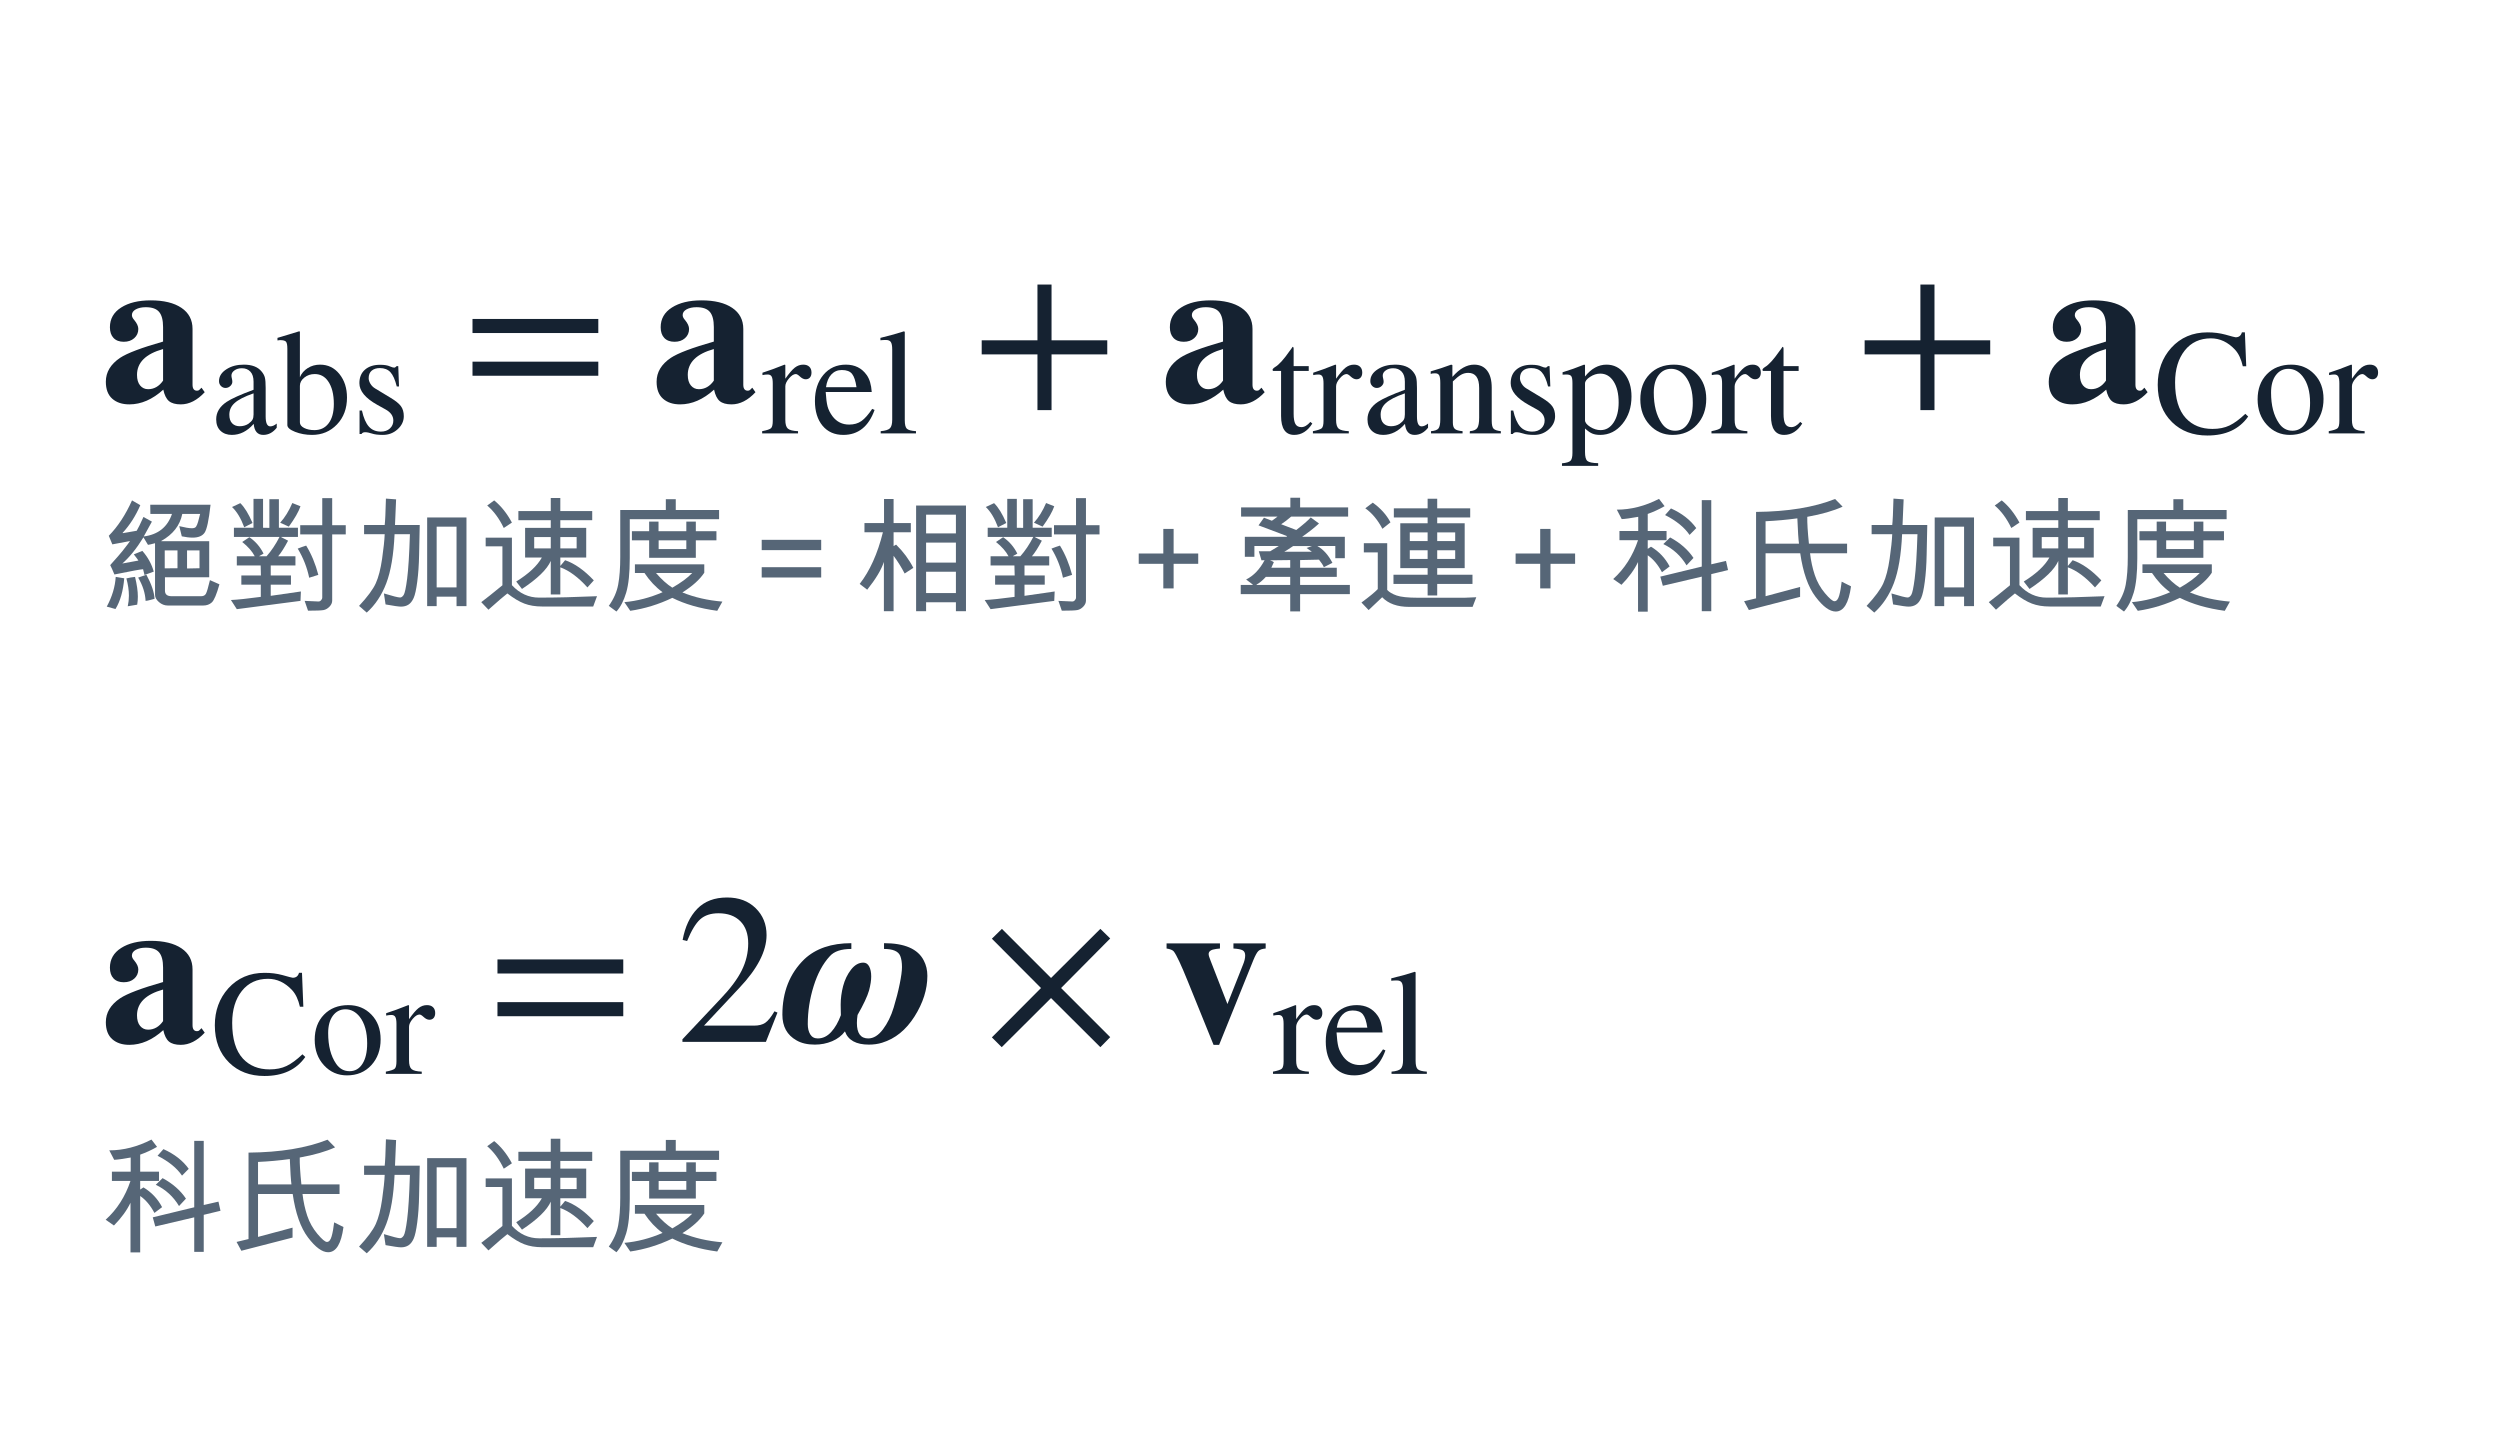
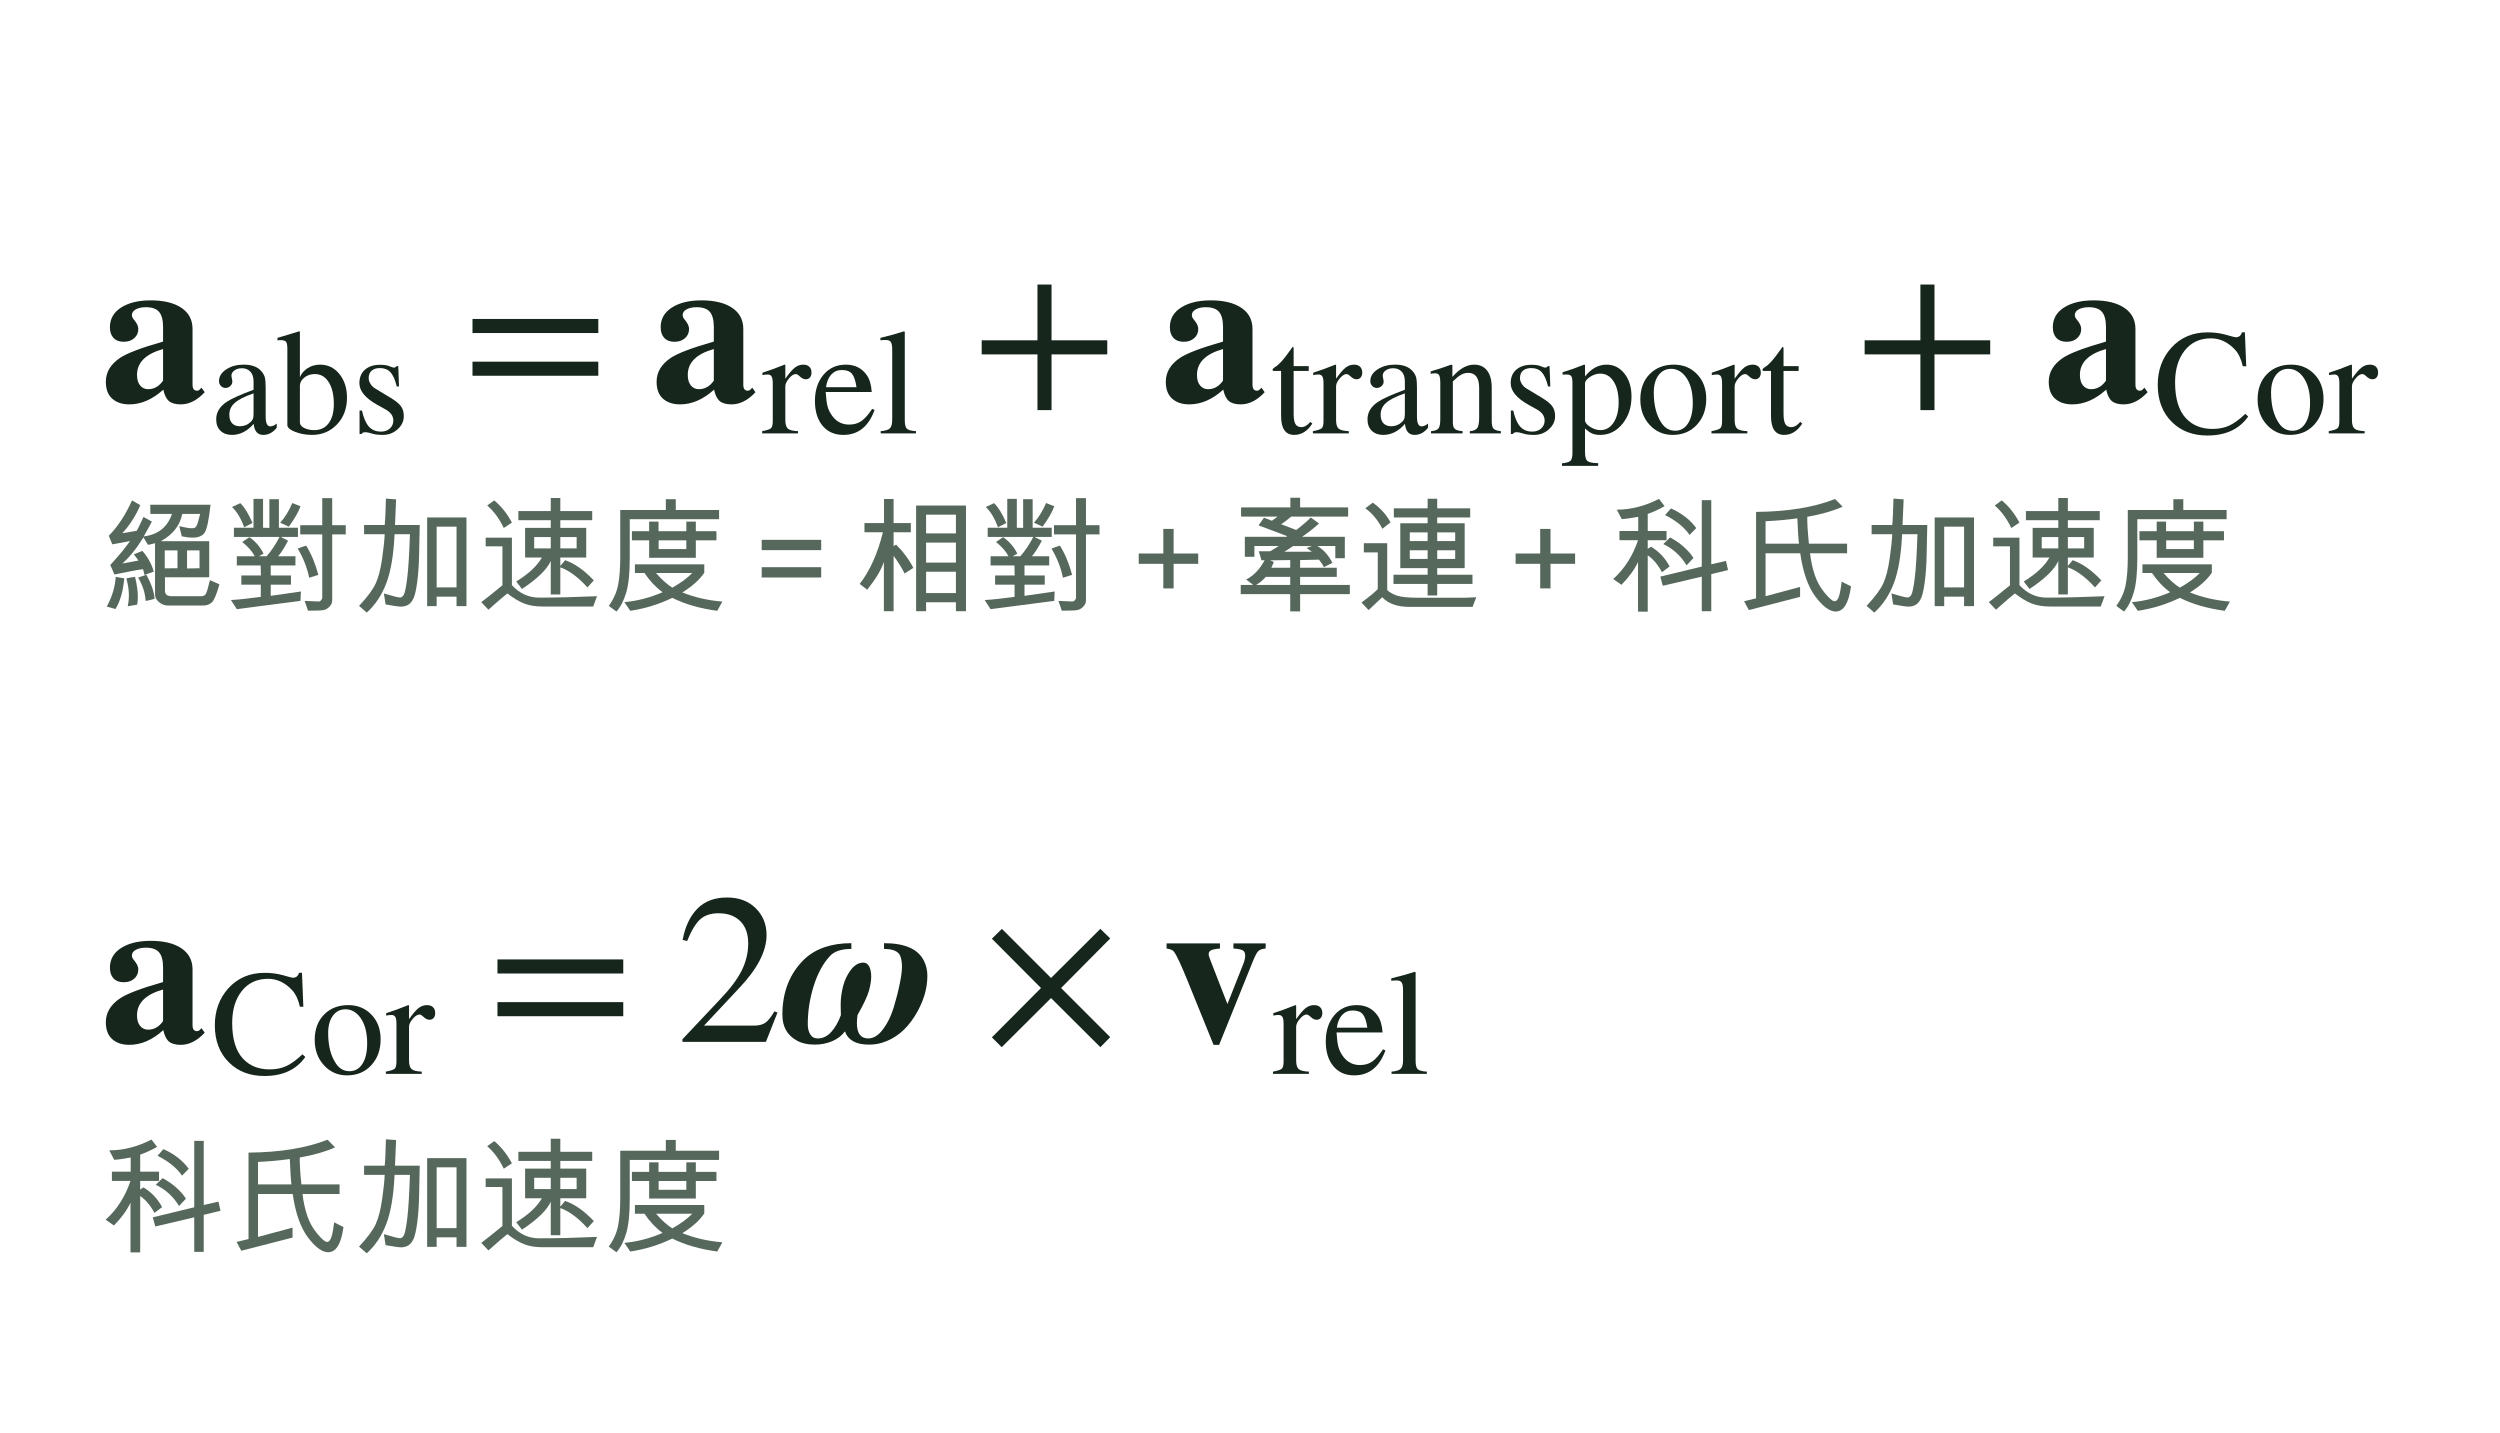
<svg xmlns="http://www.w3.org/2000/svg" xmlns:xlink="http://www.w3.org/1999/xlink" width="199pt" height="114pt" viewBox="0 0 199 114" version="1.1" role="img">
  <defs>
    <style type="text/css">*{stroke-linejoin: round; stroke-linecap: butt}</style>
  </defs>
  <g id="figure_1">
    <g id="patch_1">
      <path d="M 0 114  L 199 114  L 199 0  L 0 0  L 0 114  z " style="fill: none" />
    </g>
    <g id="text_1">
-       <g style="fill: #152231" transform="translate(8 32) scale(0.17 -0.17)">
+       <g style="fill: #16261C" transform="translate(8 32) scale(0.17 -0.17)">
        <defs>
          <path id="STIXGeneral-Bold-44" d="M 3027 410  L 3123 275  Q 2784 -90 2406 -90  Q 2170 -90 2051 9  Q 1933 109 1882 352  Q 1395 -90 864 -90  Q 544 -90 352 80  Q 160 250 160 589  Q 160 1018 589 1306  Q 909 1517 1875 1792  L 1875 2227  Q 1875 2541 1756 2681  Q 1638 2822 1357 2822  Q 1178 2822 1059 2758  Q 941 2694 941 2586  Q 941 2515 1011 2438  Q 1133 2291 1133 2170  Q 1133 2003 1011 1894  Q 890 1786 698 1786  Q 499 1786 390 1901  Q 282 2016 282 2221  Q 282 2598 618 2812  Q 954 3027 1504 3027  Q 2093 3027 2425 2803  Q 2758 2579 2758 2170  L 2758 499  Q 2758 320 2893 320  Q 2938 320 2963 346  L 3027 410  z M 1875 621  L 1875 1568  Q 1094 1350 1094 794  Q 1094 589 1187 477  Q 1280 365 1427 365  Q 1696 365 1875 621  z " transform="scale(0.015625)" />
          <path id="STIXGeneral-Regular-44" d="M 2829 422  L 2829 243  Q 2586 -64 2253 -64  Q 1888 -64 1843 403  L 1837 403  Q 1427 -64 909 -64  Q 608 -64 422 112  Q 237 288 237 602  Q 237 1050 685 1350  Q 992 1555 1837 1869  L 1837 2214  Q 1837 2502 1699 2646  Q 1562 2790 1338 2790  Q 1146 2790 1018 2697  Q 890 2605 890 2477  Q 890 2419 909 2348  Q 928 2278 928 2208  Q 928 2112 841 2029  Q 755 1946 634 1946  Q 525 1946 441 2029  Q 358 2112 358 2240  Q 358 2547 685 2752  Q 986 2944 1421 2944  Q 1939 2944 2176 2656  Q 2291 2522 2323 2384  Q 2355 2246 2355 1946  L 2355 723  Q 2355 301 2554 301  Q 2682 301 2829 422  z M 1837 813  L 1837 1715  Q 1248 1510 1018 1293  Q 800 1094 800 800  Q 800 557 921 432  Q 1043 307 1242 307  Q 1453 307 1613 410  Q 1747 506 1792 589  Q 1837 672 1837 813  z " transform="scale(0.015625)" />
          <path id="STIXGeneral-Regular-45" d="M 979 4358  L 979 2406  Q 1082 2650 1315 2797  Q 1549 2944 1843 2944  Q 2349 2944 2672 2541  Q 2995 2138 2995 1536  Q 2995 832 2566 384  Q 2138 -64 1498 -64  Q 1107 -64 774 67  Q 442 198 442 358  L 442 3622  Q 442 3859 384 3926  Q 326 3994 128 3994  Q 83 3994 19 3981  L 19 4090  L 211 4147  Q 864 4346 947 4371  L 979 4358  z M 979 2035  L 979 474  Q 979 326 1161 233  Q 1344 141 1600 141  Q 1978 141 2195 416  Q 2432 710 2432 1261  Q 2432 1888 2182 2240  Q 1971 2541 1613 2541  Q 1357 2541 1168 2390  Q 979 2240 979 2035  z " transform="scale(0.015625)" />
          <path id="STIXGeneral-Regular-56" d="M 998 1926  L 1664 1523  Q 1984 1331 2105 1164  Q 2227 998 2227 736  Q 2227 416 1961 176  Q 1696 -64 1331 -64  Q 1030 -64 864 -6  Q 691 51 570 51  Q 461 51 416 -26  L 333 -26  L 333 979  L 435 979  Q 538 512 730 294  Q 922 77 1248 77  Q 1485 77 1632 211  Q 1779 346 1779 550  Q 1779 845 1440 1030  L 1094 1222  Q 326 1651 326 2150  Q 326 2522 566 2730  Q 806 2938 1210 2938  Q 1491 2938 1638 2867  Q 1754 2816 1818 2816  Q 1862 2816 1920 2880  L 1990 2880  L 2022 2010  L 1926 2010  Q 1818 2445 1654 2621  Q 1491 2797 1203 2797  Q 986 2797 854 2688  Q 723 2579 723 2362  Q 723 2253 796 2128  Q 870 2003 998 1926  z " transform="scale(0.015625)" />
          <path id="STIXGeneral-Regular-20" d="M 4077 2048  L 307 2048  L 307 2470  L 4077 2470  L 4077 2048  z M 4077 768  L 307 768  L 307 1190  L 4077 1190  L 4077 768  z " transform="scale(0.015625)" />
          <path id="STIXGeneral-Regular-55" d="M 1024 2931  L 1024 2342  Q 1267 2688 1430 2816  Q 1594 2944 1792 2944  Q 1958 2944 2051 2854  Q 2144 2765 2144 2605  Q 2144 2470 2077 2393  Q 2010 2317 1894 2317  Q 1773 2317 1638 2445  Q 1536 2541 1472 2541  Q 1338 2541 1181 2355  Q 1024 2170 1024 2016  L 1024 576  Q 1024 301 1133 205  Q 1242 109 1568 96  L 1568 0  L 32 0  L 32 96  Q 339 154 412 224  Q 486 294 486 538  L 486 2138  Q 486 2349 438 2435  Q 390 2522 269 2522  Q 166 2522 45 2496  L 45 2598  Q 448 2726 992 2944  L 1024 2931  z " transform="scale(0.015625)" />
          <path id="STIXGeneral-Regular-48" d="M 2611 1050  L 2714 1005  Q 2330 -64 1376 -64  Q 813 -64 486 329  Q 160 723 160 1389  Q 160 2074 525 2509  Q 890 2944 1485 2944  Q 2061 2944 2374 2502  Q 2560 2246 2592 1773  L 621 1773  Q 646 1370 700 1158  Q 755 947 915 730  Q 1184 378 1626 378  Q 1939 378 2153 531  Q 2368 685 2611 1050  z M 634 1978  L 1939 1978  Q 1882 2381 1750 2547  Q 1619 2714 1312 2714  Q 1043 2714 864 2525  Q 685 2336 634 1978  z " transform="scale(0.015625)" />
          <path id="STIXGeneral-Regular-4f" d="M 1645 0  L 134 0  L 134 96  Q 435 122 531 221  Q 627 320 627 589  L 627 3590  Q 627 3821 569 3910  Q 512 4000 358 4000  Q 224 4000 122 3987  L 122 4090  Q 730 4237 1133 4371  L 1165 4346  L 1165 557  Q 1165 288 1254 201  Q 1344 115 1645 96  L 1645 0  z " transform="scale(0.015625)" />
          <path id="STIXGeneral-Regular-e" d="M 4070 1408  L 2400 1408  L 2400 -262  L 1978 -262  L 1978 1408  L 307 1408  L 307 1830  L 1978 1830  L 1978 3501  L 2400 3501  L 2400 1830  L 4070 1830  L 4070 1408  z " transform="scale(0.015625)" />
          <path id="STIXGeneral-Regular-57" d="M 1702 493  L 1786 422  Q 1478 -64 1011 -64  Q 448 -64 448 749  L 448 2675  L 109 2675  Q 83 2694 83 2720  Q 83 2771 192 2842  Q 435 2982 813 3526  Q 826 3546 874 3606  Q 922 3667 941 3706  Q 986 3706 986 3622  L 986 2880  L 1632 2880  L 1632 2675  L 986 2675  L 986 845  Q 986 538 1062 403  Q 1139 269 1318 269  Q 1510 269 1702 493  z " transform="scale(0.015625)" />
          <path id="STIXGeneral-Regular-51" d="M 3104 0  L 1773 0  L 1779 96  Q 2016 115 2096 233  Q 2176 352 2176 672  L 2176 1946  Q 2176 2592 1709 2592  Q 1549 2592 1408 2515  Q 1267 2438 1050 2227  L 1050 461  Q 1050 269 1136 192  Q 1222 115 1466 96  L 1466 0  L 115 0  L 115 96  Q 358 115 435 214  Q 512 314 512 602  L 512 2157  Q 512 2394 467 2483  Q 422 2573 288 2573  Q 160 2573 102 2547  L 102 2656  Q 550 2784 979 2944  L 1030 2925  L 1030 2426  L 1037 2426  Q 1491 2944 1958 2944  Q 2323 2944 2518 2688  Q 2714 2432 2714 1958  L 2714 544  Q 2714 288 2790 205  Q 2867 122 3104 96  L 3104 0  z " transform="scale(0.015625)" />
          <path id="STIXGeneral-Regular-53" d="M 1018 2931  L 1018 2438  Q 1421 2944 1939 2944  Q 2406 2944 2707 2560  Q 3008 2176 3008 1581  Q 3008 883 2621 409  Q 2234 -64 1664 -64  Q 1466 -64 1328 -6  Q 1190 51 1018 211  L 1018 -794  Q 1018 -1094 1120 -1180  Q 1222 -1267 1581 -1274  L 1581 -1389  L 32 -1389  L 32 -1280  Q 314 -1254 397 -1171  Q 480 -1088 480 -838  L 480 2157  Q 480 2381 429 2451  Q 378 2522 218 2522  Q 115 2522 58 2515  L 58 2618  Q 506 2752 979 2944  L 1018 2931  z M 1018 2138  L 1018 563  Q 1018 422 1238 281  Q 1459 141 1683 141  Q 2029 141 2243 467  Q 2458 794 2458 1325  Q 2458 1888 2243 2224  Q 2029 2560 1670 2560  Q 1446 2560 1232 2419  Q 1018 2278 1018 2138  z " transform="scale(0.015625)" />
          <path id="STIXGeneral-Regular-52" d="M 3008 1478  Q 3008 806 2608 371  Q 2208 -64 1568 -64  Q 979 -64 582 368  Q 186 800 186 1459  Q 186 2125 582 2534  Q 979 2944 1626 2944  Q 2221 2944 2614 2537  Q 3008 2131 3008 1478  z M 2432 1306  Q 2432 2035 2112 2445  Q 1856 2765 1504 2765  Q 1171 2765 966 2493  Q 762 2221 762 1747  Q 762 928 1101 435  Q 1318 115 1677 115  Q 2029 115 2230 432  Q 2432 749 2432 1306  z " transform="scale(0.015625)" />
          <path id="STIXGeneral-Regular-26" d="M 3930 838  L 4051 723  Q 3482 -90 2304 -90  Q 1376 -90 794 480  Q 179 1082 179 2080  Q 179 3014 755 3661  Q 1357 4326 2310 4326  Q 2720 4326 3072 4230  Q 3475 4115 3514 4115  Q 3725 4115 3782 4326  L 3910 4326  L 3968 2874  L 3821 2874  Q 3718 3334 3488 3584  Q 3034 4070 2458 4070  Q 1747 4070 1334 3548  Q 922 3027 922 2182  Q 922 1152 1382 653  Q 1811 192 2522 192  Q 2944 192 3251 339  Q 3558 486 3930 838  z " transform="scale(0.015625)" />
        </defs>
        <use xlink:href="#STIXGeneral-Bold-44" transform="translate(0 0.296875)" />
        <use xlink:href="#STIXGeneral-Regular-44" transform="translate(51.57495 -14.70312) scale(0.7)" />
        <use xlink:href="#STIXGeneral-Regular-45" transform="translate(82.65493 -14.70312) scale(0.7)" />
        <use xlink:href="#STIXGeneral-Regular-56" transform="translate(117.6549 -14.70312) scale(0.7)" />
        <use xlink:href="#STIXGeneral-Regular-20" transform="translate(169.3849 0.296875)" />
        <use xlink:href="#STIXGeneral-Bold-44" transform="translate(257.8848 0.296875)" />
        <use xlink:href="#STIXGeneral-Regular-55" transform="translate(309.4598 -14.70312) scale(0.7)" />
        <use xlink:href="#STIXGeneral-Regular-48" transform="translate(332.7697 -14.70312) scale(0.7)" />
        <use xlink:href="#STIXGeneral-Regular-4f" transform="translate(363.8497 -14.70312) scale(0.7)" />
        <use xlink:href="#STIXGeneral-Regular-e" transform="translate(407.8097 0.296875)" />
        <use xlink:href="#STIXGeneral-Bold-44" transform="translate(496.3096 0.296875)" />
        <use xlink:href="#STIXGeneral-Regular-57" transform="translate(547.8846 -14.70312) scale(0.7)" />
        <use xlink:href="#STIXGeneral-Regular-55" transform="translate(567.3446 -14.70312) scale(0.7)" />
        <use xlink:href="#STIXGeneral-Regular-44" transform="translate(590.6546 -14.70312) scale(0.7)" />
        <use xlink:href="#STIXGeneral-Regular-51" transform="translate(621.7345 -14.70312) scale(0.7)" />
        <use xlink:href="#STIXGeneral-Regular-56" transform="translate(656.7345 -14.70312) scale(0.7)" />
        <use xlink:href="#STIXGeneral-Regular-53" transform="translate(683.9645 -14.70312) scale(0.7)" />
        <use xlink:href="#STIXGeneral-Regular-52" transform="translate(718.9644 -14.70312) scale(0.7)" />
        <use xlink:href="#STIXGeneral-Regular-55" transform="translate(753.9644 -14.70312) scale(0.7)" />
        <use xlink:href="#STIXGeneral-Regular-57" transform="translate(777.2744 -14.70312) scale(0.7)" />
        <use xlink:href="#STIXGeneral-Regular-e" transform="translate(821.2344 0.296875)" />
        <use xlink:href="#STIXGeneral-Bold-44" transform="translate(909.7343 0.296875)" />
        <use xlink:href="#STIXGeneral-Regular-26" transform="translate(961.3093 -14.70312) scale(0.7)" />
        <use xlink:href="#STIXGeneral-Regular-52" transform="translate(1007.999 -14.70312) scale(0.7)" />
        <use xlink:href="#STIXGeneral-Regular-55" transform="translate(1042.999 -14.70312) scale(0.7)" />
      </g>
    </g>
    <g id="text_2">
-       <g style="fill: #566677" transform="translate(8 48) scale(0.1 -0.1)">
+       <g style="fill: #56685C" transform="translate(8 48) scale(0.1 -0.1)">
        <defs>
          <path id="ArialUnicodeMS-4fe4" d="M 6059 953  Q 5844 188 5670 30  Q 5497 -128 5234 -128  L 3431 -128  Q 3181 -128 2979 47  Q 2778 222 2778 416  L 2778 3047  Q 2516 2975 2419 2963  L 2188 3347  Q 1656 2481 1094 1997  L 1025 1997  Q 1347 2063 1931 2163  Q 1891 2231 1697 2478  L 2131 2656  Q 2550 2181 2713 1600  L 2241 1428  Q 2197 1631 2169 1722  Q 1916 1700 959 1503  L 709 1453  Q 578 1772 494 1931  Q 997 2491 1131 2663  L 1153 2694  Q 1441 3056 1503 3156  Q 947 3056 603 2988  L 422 3425  Q 1113 4128 1606 5228  L 2028 4984  Q 1672 4163 1125 3572  L 1141 3559  L 1844 3681  Q 1950 3853 2188 4384  L 2619 4147  L 2203 3391  Q 3303 3534 3641 4538  L 2541 4538  L 2534 5006  L 5606 5006  Q 5475 3819 5298 3575  Q 5122 3331 4697 3331  Q 4453 3331 4141 3397  L 4013 3916  Q 4444 3809 4659 3809  Q 4816 3809 4870 3893  Q 4925 3978 4973 4143  Q 5022 4309 5075 4538  L 4166 4538  Q 3988 3659 3097 3163  L 3097 3150  L 5538 3150  L 5538 1313  L 3284 1313  L 3284 628  Q 3284 347 3622 347  L 5131 347  Q 5300 347 5370 472  Q 5441 597 5575 1166  L 6059 953  z M 5044 1772  L 5044 2681  L 4409 2681  L 4409 1759  L 5044 1772  z M 3922 1772  L 3922 2681  L 3272 2681  L 3272 1766  L 3922 1772  z M 2753 213  Q 2694 203 2548 159  Q 2403 116 2297 109  Q 2269 697 1919 1294  L 2338 1441  Q 2728 719 2753 213  z M 1209 1259  Q 1128 288 763 -306  L 319 -184  Q 728 572 775 1331  L 1209 1259  z M 1869 -84  L 1388 -166  Q 1447 97 1447 375  Q 1447 778 1319 1253  Q 1525 1306 1759 1331  Q 1903 744 1903 325  Q 1903 113 1869 -84  z " transform="scale(0.015625)" />
          <path id="ArialUnicodeMS-2e9c" d="M 6094 3494  L 5403 3494  L 5403 122  Q 5403 -44 5265 -186  Q 5128 -328 4964 -359  Q 4800 -391 4172 -391  L 4000 109  L 4697 78  Q 4772 72 4834 137  Q 4897 203 4897 281  L 4897 3494  L 3775 3494  L 3775 3963  L 4897 3963  L 4897 5344  L 5403 5344  L 5403 3963  L 6094 3963  L 6094 3494  z M 3809 588  L 3788 109  L 544 -313  L 244 153  Q 734 175 1766 313  L 1766 934  L 775 934  L 775 1403  L 1772 1403  L 1759 1913  L 544 1913  L 544 2381  L 1459 2381  Q 1263 2756 819 3109  L 1184 3353  Q 1653 3031 1906 2516  L 1691 2394  L 1691 2381  L 2059 2381  Q 2431 2800 2719 3366  L 397 3366  L 397 3834  L 1394 3834  L 1394 5306  L 1881 5306  L 1881 3834  L 2203 3828  L 2203 5288  L 2688 5288  L 2688 3834  L 3659 3834  L 3659 3366  L 2809 3366  L 2809 3353  L 3156 3175  Q 2875 2644 2650 2381  L 3531 2381  L 3531 1913  L 2272 1913  L 2272 1403  L 3303 1403  L 3303 934  L 2272 934  L 2272 366  L 3809 588  z M 3788 4928  Q 3644 4509 3194 3891  L 2753 4091  Q 3113 4488 3372 5094  L 3788 4928  z M 1344 4078  L 922 3859  Q 666 4547 300 4891  L 722 5088  Q 1041 4781 1344 4078  z M 4697 1434  L 4231 1288  Q 4072 2063 3647 2772  Q 3891 2869 4078 2925  Q 4481 2266 4697 1434  z " transform="scale(0.015625)" />
          <path id="ArialUnicodeMS-252f" d="M 3463 3975  L 3431 2456  Q 3416 1684 3337 1089  Q 3259 494 3153 256  Q 3047 19 2889 -82  Q 2731 -184 2509 -184  Q 2338 -184 1722 -72  L 1638 488  Q 2313 281 2463 281  Q 2559 281 2645 411  Q 2731 541 2822 1244  Q 2913 1947 2963 3506  L 2181 3506  Q 2109 1928 1761 1011  Q 1413 94 763 -488  L 372 -147  Q 1016 544 1225 1008  Q 1434 1472 1546 2256  Q 1659 3041 1678 3506  L 628 3506  L 628 3975  L 1678 3975  Q 1713 4247 1741 5319  L 2259 5281  L 2203 3975  L 3463 3975  z M 5844 -159  L 5338 -159  L 5338 325  L 4325 325  L 4325 -159  L 3841 -159  L 3841 4359  L 5844 4359  L 5844 -159  z M 5338 794  L 5338 3891  L 4325 3891  L 4325 794  L 5338 794  z " transform="scale(0.015625)" />
          <path id="ArialUnicodeMS-62ae" d="M 5931 1153  L 5606 794  Q 4913 1566 4225 1819  L 4225 434  L 3738 434  L 3738 2144  Q 3459 1503 2272 716  L 1978 1094  Q 2934 1688 3284 2316  L 2431 2316  L 2431 3828  L 3738 3828  L 3738 4219  L 2088 4219  L 2088 4684  L 3738 4684  L 3738 5350  L 4225 5350  L 4225 4684  L 5850 4684  L 5850 4219  L 4225 4219  L 4225 3828  L 5544 3828  L 5544 2316  L 4225 2316  L 4225 1888  L 4469 2181  Q 5200 1931 5931 1153  z M 5056 2784  L 5056 3359  L 4225 3359  L 4225 2784  L 5056 2784  z M 3738 2784  L 3738 3359  L 2894 3359  L 2894 2784  L 3738 2784  z M 1759 4097  L 1344 3822  Q 1000 4541 500 4966  L 856 5228  Q 1384 4797 1759 4097  z M 6094 347  L 5900 -178  L 3297 -178  Q 2784 -178 2393 -29  Q 2003 119 1528 488  Q 1309 325 563 -341  L 197 44  Q 559 313 1275 903  L 1275 2888  L 422 2888  L 422 3328  L 1759 3328  L 1759 909  Q 2347 275 3144 275  Q 4456 275 6094 347  z " transform="scale(0.015625)" />
          <path id="ArialUnicodeMS-3135" d="M 5913 4269  L 1363 4269  L 1363 2278  Q 1363 1144 1180 528  Q 997 -88 684 -434  L 294 -147  Q 669 378 773 940  Q 878 1503 878 2350  L 878 4738  L 3200 4738  L 3200 5288  L 3706 5288  L 3706 4738  L 5913 4738  L 5913 4269  z M 5778 3194  L 4728 3194  L 4728 2303  L 2350 2303  L 2350 3194  L 1472 3194  L 1472 3659  L 2350 3659  L 2350 4147  L 2828 4147  L 2828 3659  L 4244 3659  L 4244 4147  L 4728 4147  L 4728 3659  L 5778 3659  L 5778 3194  z M 4244 2747  L 4244 3194  L 2834 3194  L 2834 2747  L 4244 2747  z M 6081 72  L 5819 -397  Q 4484 -216 3531 263  Q 2494 -234 1388 -397  L 1088 44  Q 2078 134 3034 550  Q 2509 934 2113 1528  L 1625 1528  L 1625 1972  L 5159 1972  L 5159 1544  Q 4819 1025 4044 538  Q 4963 166 6081 72  z M 4544 1528  L 2700 1528  Q 3125 1038 3531 781  Q 4194 1159 4544 1528  z " transform="scale(0.015625)" />
          <path id="ArialUnicodeMS-19f9" d="M 4715 2694  L 1684 2694  L 1684 3219  L 4715 3219  L 4715 2694  z M 4715 1300  L 1684 1300  L 1684 1825  L 4715 1825  L 4715 1300  z " transform="scale(0.015625)" />
          <path id="ArialUnicodeMS-4987" d="M 3009 1791  L 2566 1503  Q 2322 1975 2003 2406  L 2003 -416  L 1509 -416  L 1509 2094  Q 1313 1497 659 678  L 275 972  Q 1053 1969 1459 3603  L 519 3603  L 519 4072  L 1516 4072  L 1516 5300  L 2003 5300  L 2003 4072  L 2881 4072  L 2881 3603  L 2003 3603  L 2003 2900  L 2131 2975  Q 2681 2434 3009 1791  z M 5691 -416  L 5178 -416  L 5178 38  L 3659 38  L 3659 -416  L 3150 -416  L 3150 4966  L 5691 4966  L 5691 -416  z M 5178 3547  L 5178 4500  L 3659 4500  L 3659 3547  L 5178 3547  z M 5178 2059  L 5178 3078  L 3659 3078  L 3659 2059  L 5178 2059  z M 5178 506  L 5178 1594  L 3659 1594  L 3659 506  L 5178 506  z " transform="scale(0.015625)" />
          <path id="ArialUnicodeMS-19e7" d="M 4722 1997  L 3469 1997  L 3469 744  L 2944 744  L 2944 1997  L 1691 1997  L 1691 2522  L 2944 2522  L 2944 3775  L 3469 3775  L 3469 2522  L 4722 2522  L 4722 1997  z " transform="scale(0.015625)" />
          <path id="ArialUnicodeMS-450c" d="M 6047 453  L 3513 453  L 3513 -428  L 3009 -428  L 3009 453  L 488 453  L 488 922  L 1100 922  L 1100 941  L 763 1197  Q 1338 1488 1703 2181  L 1544 2175  L 1409 2638  L 1991 2638  L 2431 2906  L 1184 2906  L 1184 2356  L 697 2356  L 697 3372  L 2841 3372  L 2822 3419  L 1394 3956  L 1672 4347  L 2075 4191  Q 2316 4359 2363 4403  L 506 4403  L 506 4872  L 3016 4872  L 3016 5363  L 3513 5363  L 3513 4872  L 5959 4872  L 5959 4403  L 3059 4403  Q 2781 4163 2547 4013  L 3316 3719  Q 3822 4109 4056 4359  L 4475 4050  Q 4119 3725 3622 3378  L 3622 3372  L 5791 3372  L 5791 2284  L 5306 2284  L 5306 2906  L 4397 2906  L 4397 2900  Q 4853 2638 5159 2047  L 4722 1825  Q 4666 1969 4475 2209  L 3513 2188  L 3513 1797  L 5381 1797  L 5381 1331  L 3513 1331  L 3513 922  L 6047 922  L 6047 453  z M 4116 2900  L 3156 2900  Q 2759 2631 2706 2613  L 4097 2613  L 4097 2625  L 3841 2803  L 4116 2900  z M 3009 1797  L 3009 2188  L 1997 2175  L 1997 2163  Q 2113 2131 2175 2081  L 2047 1797  L 3009 1797  z M 3009 922  L 3009 1331  L 1766 1331  Q 1506 1047 1294 941  L 1294 922  L 3009 922  z " transform="scale(0.015625)" />
          <path id="ArialUnicodeMS-62b2" d="M 5894 972  L 4097 972  L 4097 384  L 3609 384  L 3609 972  L 1869 972  L 1869 1441  L 3609 1441  L 3609 1778  L 2216 1778  L 2216 4063  L 3609 4063  L 3609 4359  L 1888 4359  L 1888 4825  L 3609 4825  L 3609 5313  L 4097 5313  L 4097 4825  L 5778 4825  L 5778 4359  L 4097 4359  L 4097 4063  L 5497 4063  L 5497 1778  L 4097 1778  L 4097 1441  L 5894 1441  L 5894 972  z M 5013 3156  L 5013 3597  L 4097 3597  L 4097 3156  L 5013 3156  z M 3609 3156  L 3609 3597  L 2700 3597  L 2700 3156  L 3609 3156  z M 5013 2247  L 5013 2688  L 4097 2688  L 4097 2247  L 5013 2247  z M 3609 2247  L 3609 2688  L 2700 2688  L 2700 2247  L 3609 2247  z M 1716 4109  L 1306 3781  Q 944 4466 434 4825  L 813 5113  Q 1416 4684 1716 4109  z M 6088 294  L 5900 -197  L 2669 -197  Q 1763 -197 1294 294  L 603 -359  L 238 25  Q 856 481 1069 709  L 1069 2578  L 359 2578  L 359 3047  L 1550 3047  L 1550 666  Q 1700 500 2026 384  Q 2353 269 3109 269  L 5497 269  L 6088 294  z " transform="scale(0.015625)" />
          <path id="ArialUnicodeMS-4c60" d="M 3138 1863  L 2747 1569  Q 2444 2141 2022 2431  L 2022 -441  L 1528 -441  L 1528 2088  Q 1253 1506 684 928  L 263 1222  Q 1125 2000 1528 3200  L 581 3200  L 581 3669  L 1538 3669  L 1538 4391  Q 944 4284 697 4275  L 447 4756  Q 1528 4756 2597 5306  L 2881 4934  Q 2463 4694 2022 4538  L 2022 3669  L 2981 3669  L 2981 3200  L 2022 3200  L 2022 2759  L 2188 2869  Q 2800 2503 3138 1863  z M 6113 1678  L 5259 1472  L 5259 -416  L 4775 -416  L 4775 1344  L 2791 878  L 2663 1344  L 4775 1856  L 4775 5241  L 5259 5241  L 5259 1972  L 6009 2144  L 6113 1678  z M 4494 3816  L 4153 3469  Q 3756 4050 2906 4481  L 3206 4819  Q 4044 4444 4494 3816  z M 4353 2297  L 4000 1919  Q 3572 2638 2816 3003  L 3163 3341  Q 3934 2925 4353 2297  z " transform="scale(0.015625)" />
          <path id="ArialUnicodeMS-3e9e" d="M 5978 850  Q 5806 -434 5197 -434  Q 4741 -434 4172 316  Q 3603 1066 3391 2534  L 1625 2534  L 1625 347  L 3384 819  L 3384 313  L 775 -359  L 531 91  L 1141 238  L 1141 4641  Q 3563 4663 5166 5300  L 5550 4909  Q 4850 4588 3750 4391  Q 3741 3919 3834 3022  L 5778 3022  L 5778 2534  L 3891 2534  Q 3959 1944 4132 1426  Q 4306 909 4651 500  Q 4997 91 5134 91  Q 5294 91 5375 377  Q 5456 663 5503 1088  L 5978 850  z M 3328 3022  Q 3284 3322 3244 4313  Q 2434 4203 1625 4166  L 1625 3022  L 3328 3022  z " transform="scale(0.015625)" />
        </defs>
        <use xlink:href="#ArialUnicodeMS-4fe4" />
        <use xlink:href="#ArialUnicodeMS-2e9c" transform="translate(100 0)" />
        <use xlink:href="#ArialUnicodeMS-252f" transform="translate(200 0)" />
        <use xlink:href="#ArialUnicodeMS-62ae" transform="translate(300 0)" />
        <use xlink:href="#ArialUnicodeMS-3135" transform="translate(400 0)" />
        <use xlink:href="#ArialUnicodeMS-19f9" transform="translate(500 0)" />
        <use xlink:href="#ArialUnicodeMS-4987" transform="translate(600 0)" />
        <use xlink:href="#ArialUnicodeMS-2e9c" transform="translate(700 0)" />
        <use xlink:href="#ArialUnicodeMS-19e7" transform="translate(800 0)" />
        <use xlink:href="#ArialUnicodeMS-450c" transform="translate(900 0)" />
        <use xlink:href="#ArialUnicodeMS-62b2" transform="translate(1000 0)" />
        <use xlink:href="#ArialUnicodeMS-19e7" transform="translate(1100 0)" />
        <use xlink:href="#ArialUnicodeMS-4c60" transform="translate(1200 0)" />
        <use xlink:href="#ArialUnicodeMS-3e9e" transform="translate(1300 0)" />
        <use xlink:href="#ArialUnicodeMS-252f" transform="translate(1400 0)" />
        <use xlink:href="#ArialUnicodeMS-62ae" transform="translate(1500 0)" />
        <use xlink:href="#ArialUnicodeMS-3135" transform="translate(1600 0)" />
      </g>
    </g>
    <g id="text_3">
-       <g style="fill: #152231" transform="translate(8 83) scale(0.17 -0.17)">
+       <g style="fill: #16261C" transform="translate(8 83) scale(0.17 -0.17)">
        <defs>
          <path id="STIXGeneral-Regular-15" d="M 3034 877  L 2688 0  L 186 0  L 186 77  L 1325 1286  Q 1773 1754 1965 2144  Q 2157 2534 2157 2950  Q 2157 3379 1920 3616  Q 1683 3853 1267 3853  Q 922 3853 720 3673  Q 518 3494 326 3021  L 192 3053  Q 301 3648 630 3987  Q 960 4326 1523 4326  Q 2054 4326 2380 4006  Q 2707 3686 2707 3200  Q 2707 2477 1888 1613  L 832 486  L 2330 486  Q 2541 486 2665 569  Q 2790 653 2944 915  L 3034 877  z " transform="scale(0.015625)" />
          <path id="STIXGeneral-BoldItalic-218" d="M 3027 2784  L 3027 2957  Q 3955 2957 4218 2438  Q 4326 2234 4326 1978  Q 4326 1370 3942 762  Q 3558 154 2970 -26  Q 2790 -83 2573 -83  Q 1997 -83 1856 314  Q 1715 122 1472 19  Q 1229 -83 954 -83  Q 621 -83 403 45  Q -19 282 -19 813  Q -19 1837 640 2477  Q 1152 2957 2048 2957  L 2048 2784  Q 1594 2784 1402 2566  Q 1094 2234 918 1670  Q 742 1107 742 531  Q 742 346 816 224  Q 890 102 1043 102  Q 1267 102 1443 294  Q 1619 486 1734 800  Q 1734 832 1731 937  Q 1728 1043 1728 1114  Q 1728 1389 1801 1670  Q 1875 1952 2038 2163  Q 2202 2374 2406 2374  Q 2522 2374 2582 2259  Q 2643 2144 2643 1958  Q 2643 1786 2579 1542  Q 2502 1274 2234 806  Q 2214 678 2214 563  Q 2214 102 2554 102  Q 2790 102 2995 374  Q 3200 646 3315 1024  Q 3430 1402 3497 1734  Q 3565 2067 3565 2240  Q 3565 2445 3514 2573  Q 3430 2784 3027 2784  z " transform="scale(0.015625)" />
          <path id="STIXGeneral-Regular-99" d="M 3821 141  L 3526 -160  L 2048 1312  L 570 -160  L 275 134  L 1747 1613  L 275 3091  L 576 3386  L 2048 1914  L 3526 3386  L 3821 3098  L 2349 1613  L 3821 141  z " transform="scale(0.015625)" />
          <path id="STIXGeneral-Bold-59" d="M 3104 2950  L 3104 2797  Q 2950 2784 2886 2723  Q 2822 2662 2733 2445  L 1709 -90  L 1542 -90  L 774 1805  Q 474 2547 352 2707  Q 301 2771 134 2797  L 134 2950  L 1734 2950  L 1734 2797  L 1619 2784  Q 1395 2758 1395 2630  Q 1395 2573 1453 2432  L 1958 1133  L 2419 2298  Q 2490 2464 2490 2586  Q 2490 2701 2416 2742  Q 2342 2784 2138 2797  L 2138 2950  L 3104 2950  z " transform="scale(0.015625)" />
        </defs>
        <use xlink:href="#STIXGeneral-Bold-44" transform="translate(0 0.40625)" />
        <use xlink:href="#STIXGeneral-Regular-26" transform="translate(51.57495 -14.59375) scale(0.7)" />
        <use xlink:href="#STIXGeneral-Regular-52" transform="translate(98.26491 -14.59375) scale(0.7)" />
        <use xlink:href="#STIXGeneral-Regular-55" transform="translate(133.2649 -14.59375) scale(0.7)" />
        <use xlink:href="#STIXGeneral-Regular-20" transform="translate(181.0749 0.40625)" />
        <use xlink:href="#STIXGeneral-Regular-15" transform="translate(269.5748 0.40625)" />
        <use xlink:href="#STIXGeneral-BoldItalic-218" transform="translate(319.5748 0.40625)" />
        <use xlink:href="#STIXGeneral-Regular-99" transform="translate(413.0747 0.40625)" />
        <use xlink:href="#STIXGeneral-Bold-59" transform="translate(497.0746 0.40625)" />
        <use xlink:href="#STIXGeneral-Regular-55" transform="translate(548.6496 -14.59375) scale(0.7)" />
        <use xlink:href="#STIXGeneral-Regular-48" transform="translate(571.9595 -14.59375) scale(0.7)" />
        <use xlink:href="#STIXGeneral-Regular-4f" transform="translate(603.0395 -14.59375) scale(0.7)" />
      </g>
    </g>
    <g id="text_4">
-       <g style="fill: #566677" transform="translate(8 99) scale(0.1 -0.1)">
+       <g style="fill: #56685C" transform="translate(8 99) scale(0.1 -0.1)">
        <use xlink:href="#ArialUnicodeMS-4c60" />
        <use xlink:href="#ArialUnicodeMS-3e9e" transform="translate(100 0)" />
        <use xlink:href="#ArialUnicodeMS-252f" transform="translate(200 0)" />
        <use xlink:href="#ArialUnicodeMS-62ae" transform="translate(300 0)" />
        <use xlink:href="#ArialUnicodeMS-3135" transform="translate(400 0)" />
      </g>
    </g>
  </g>
</svg>
